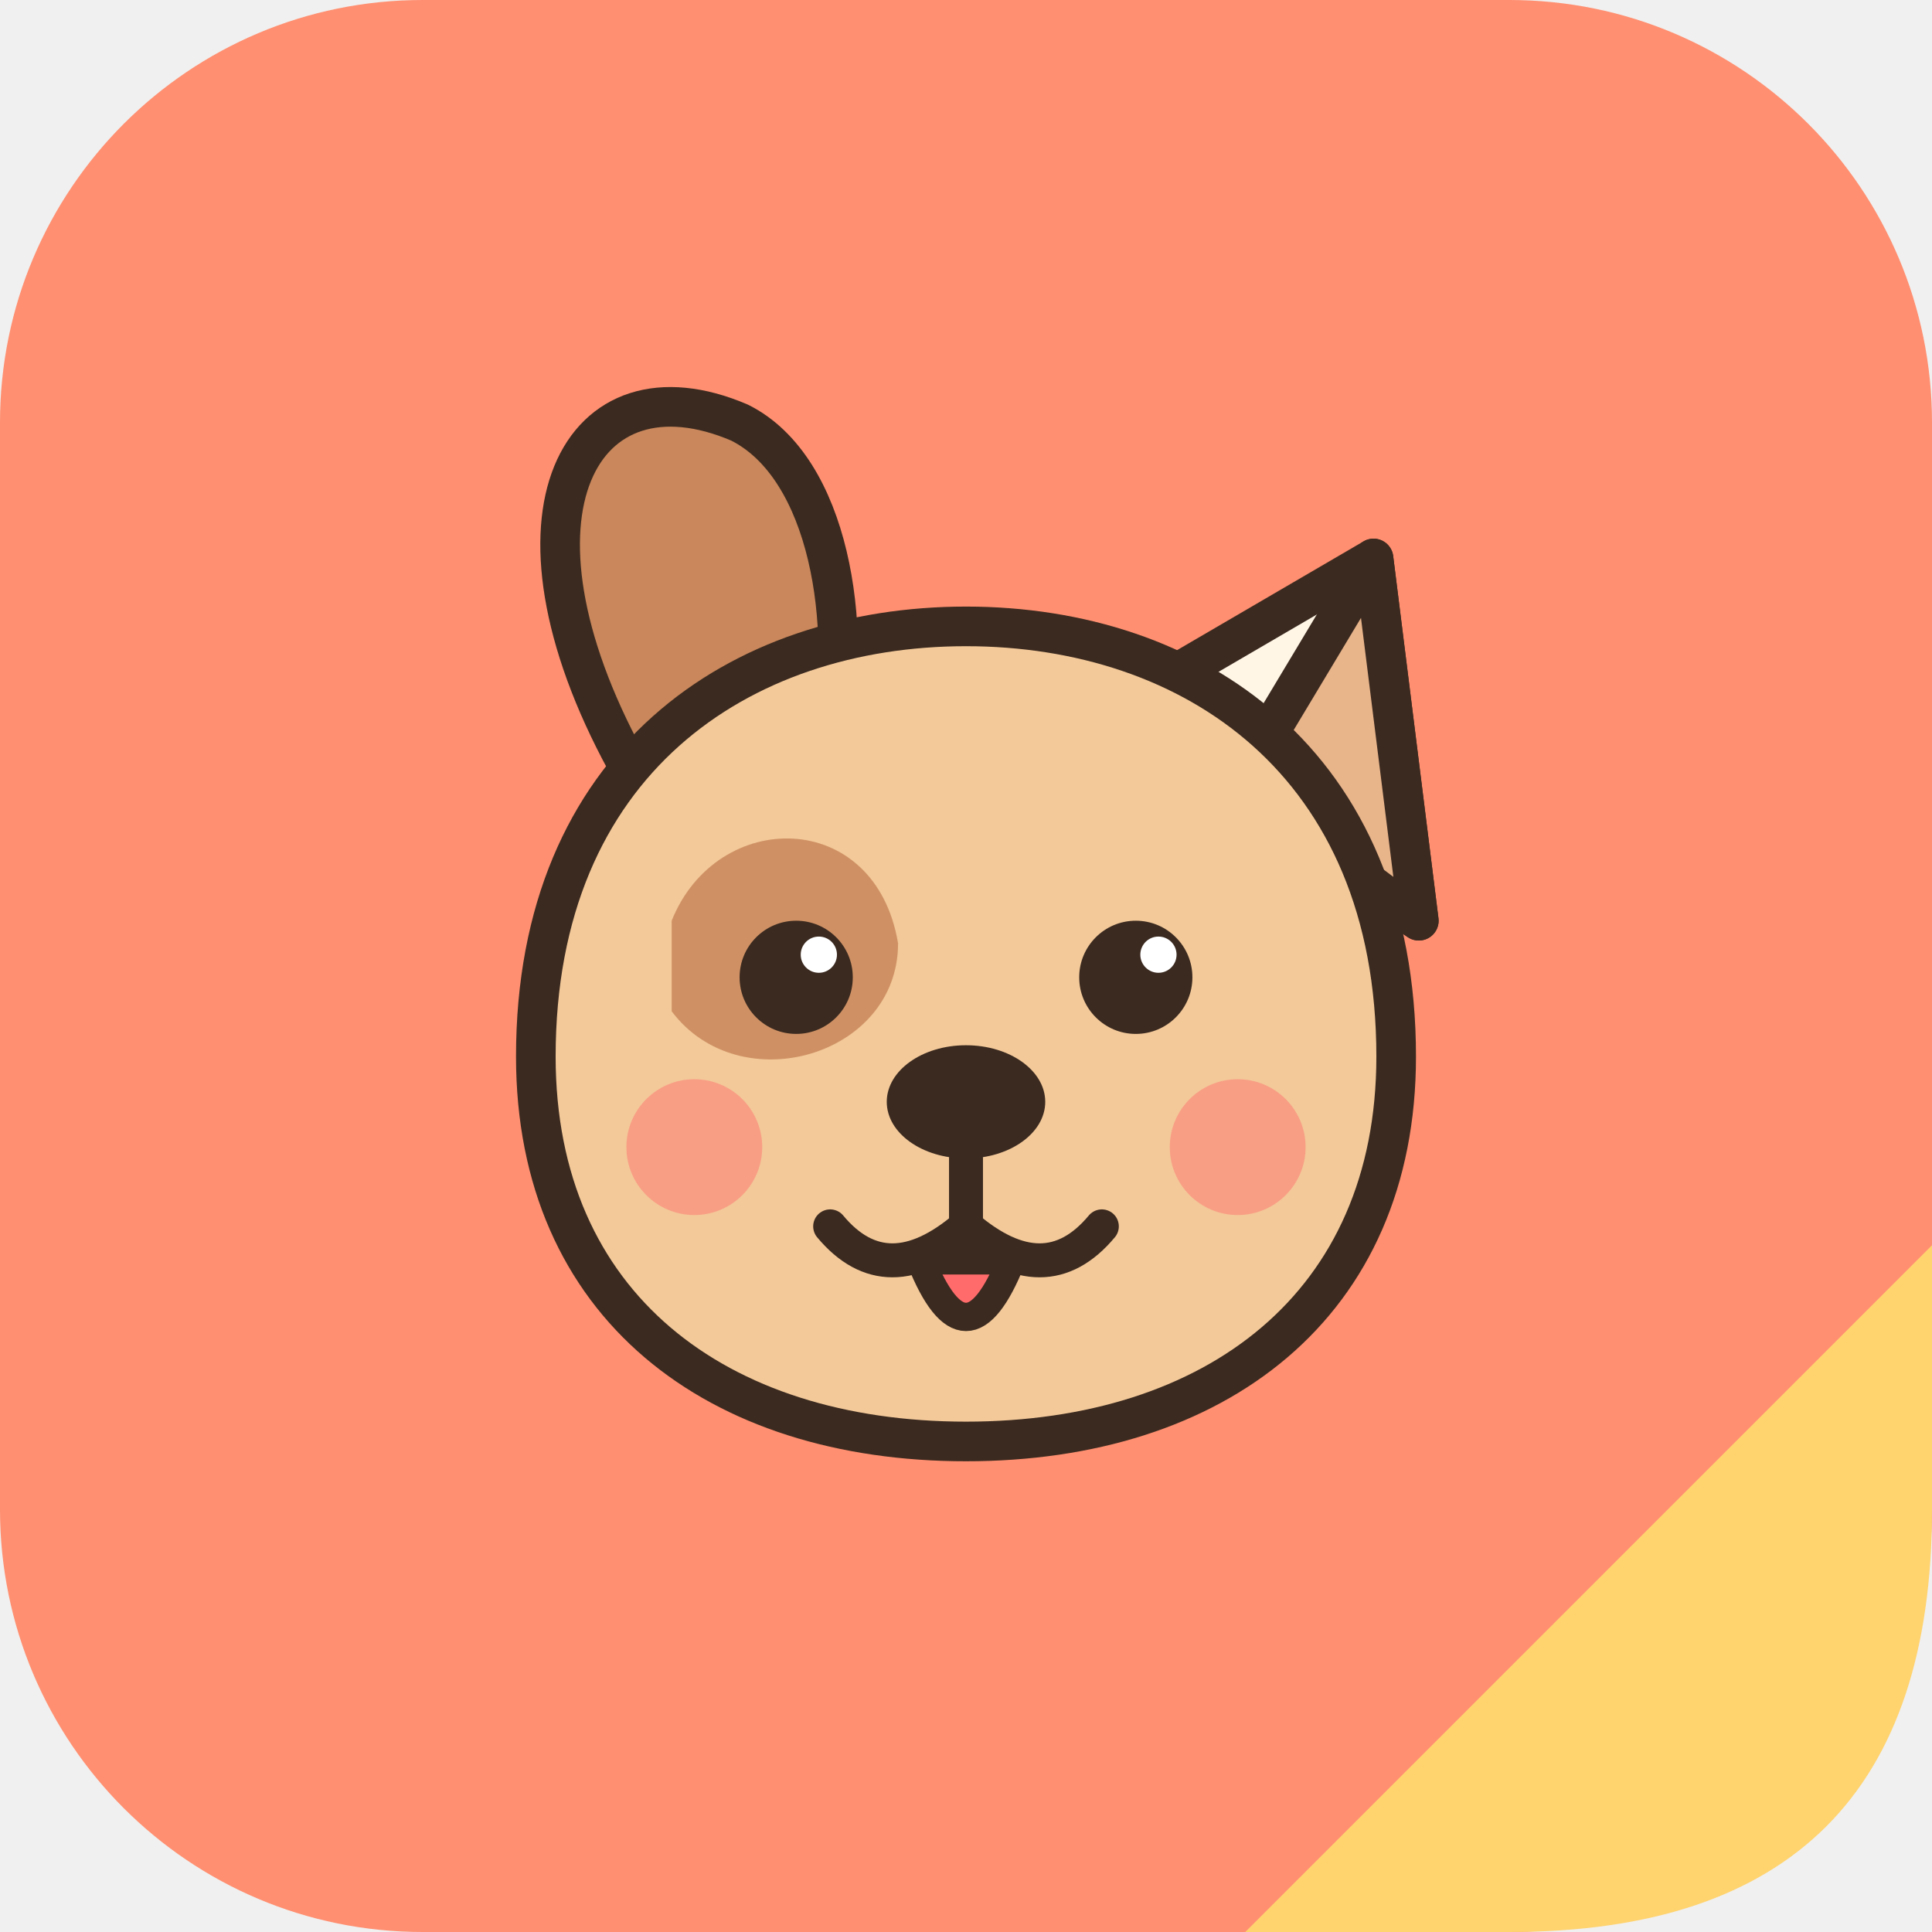
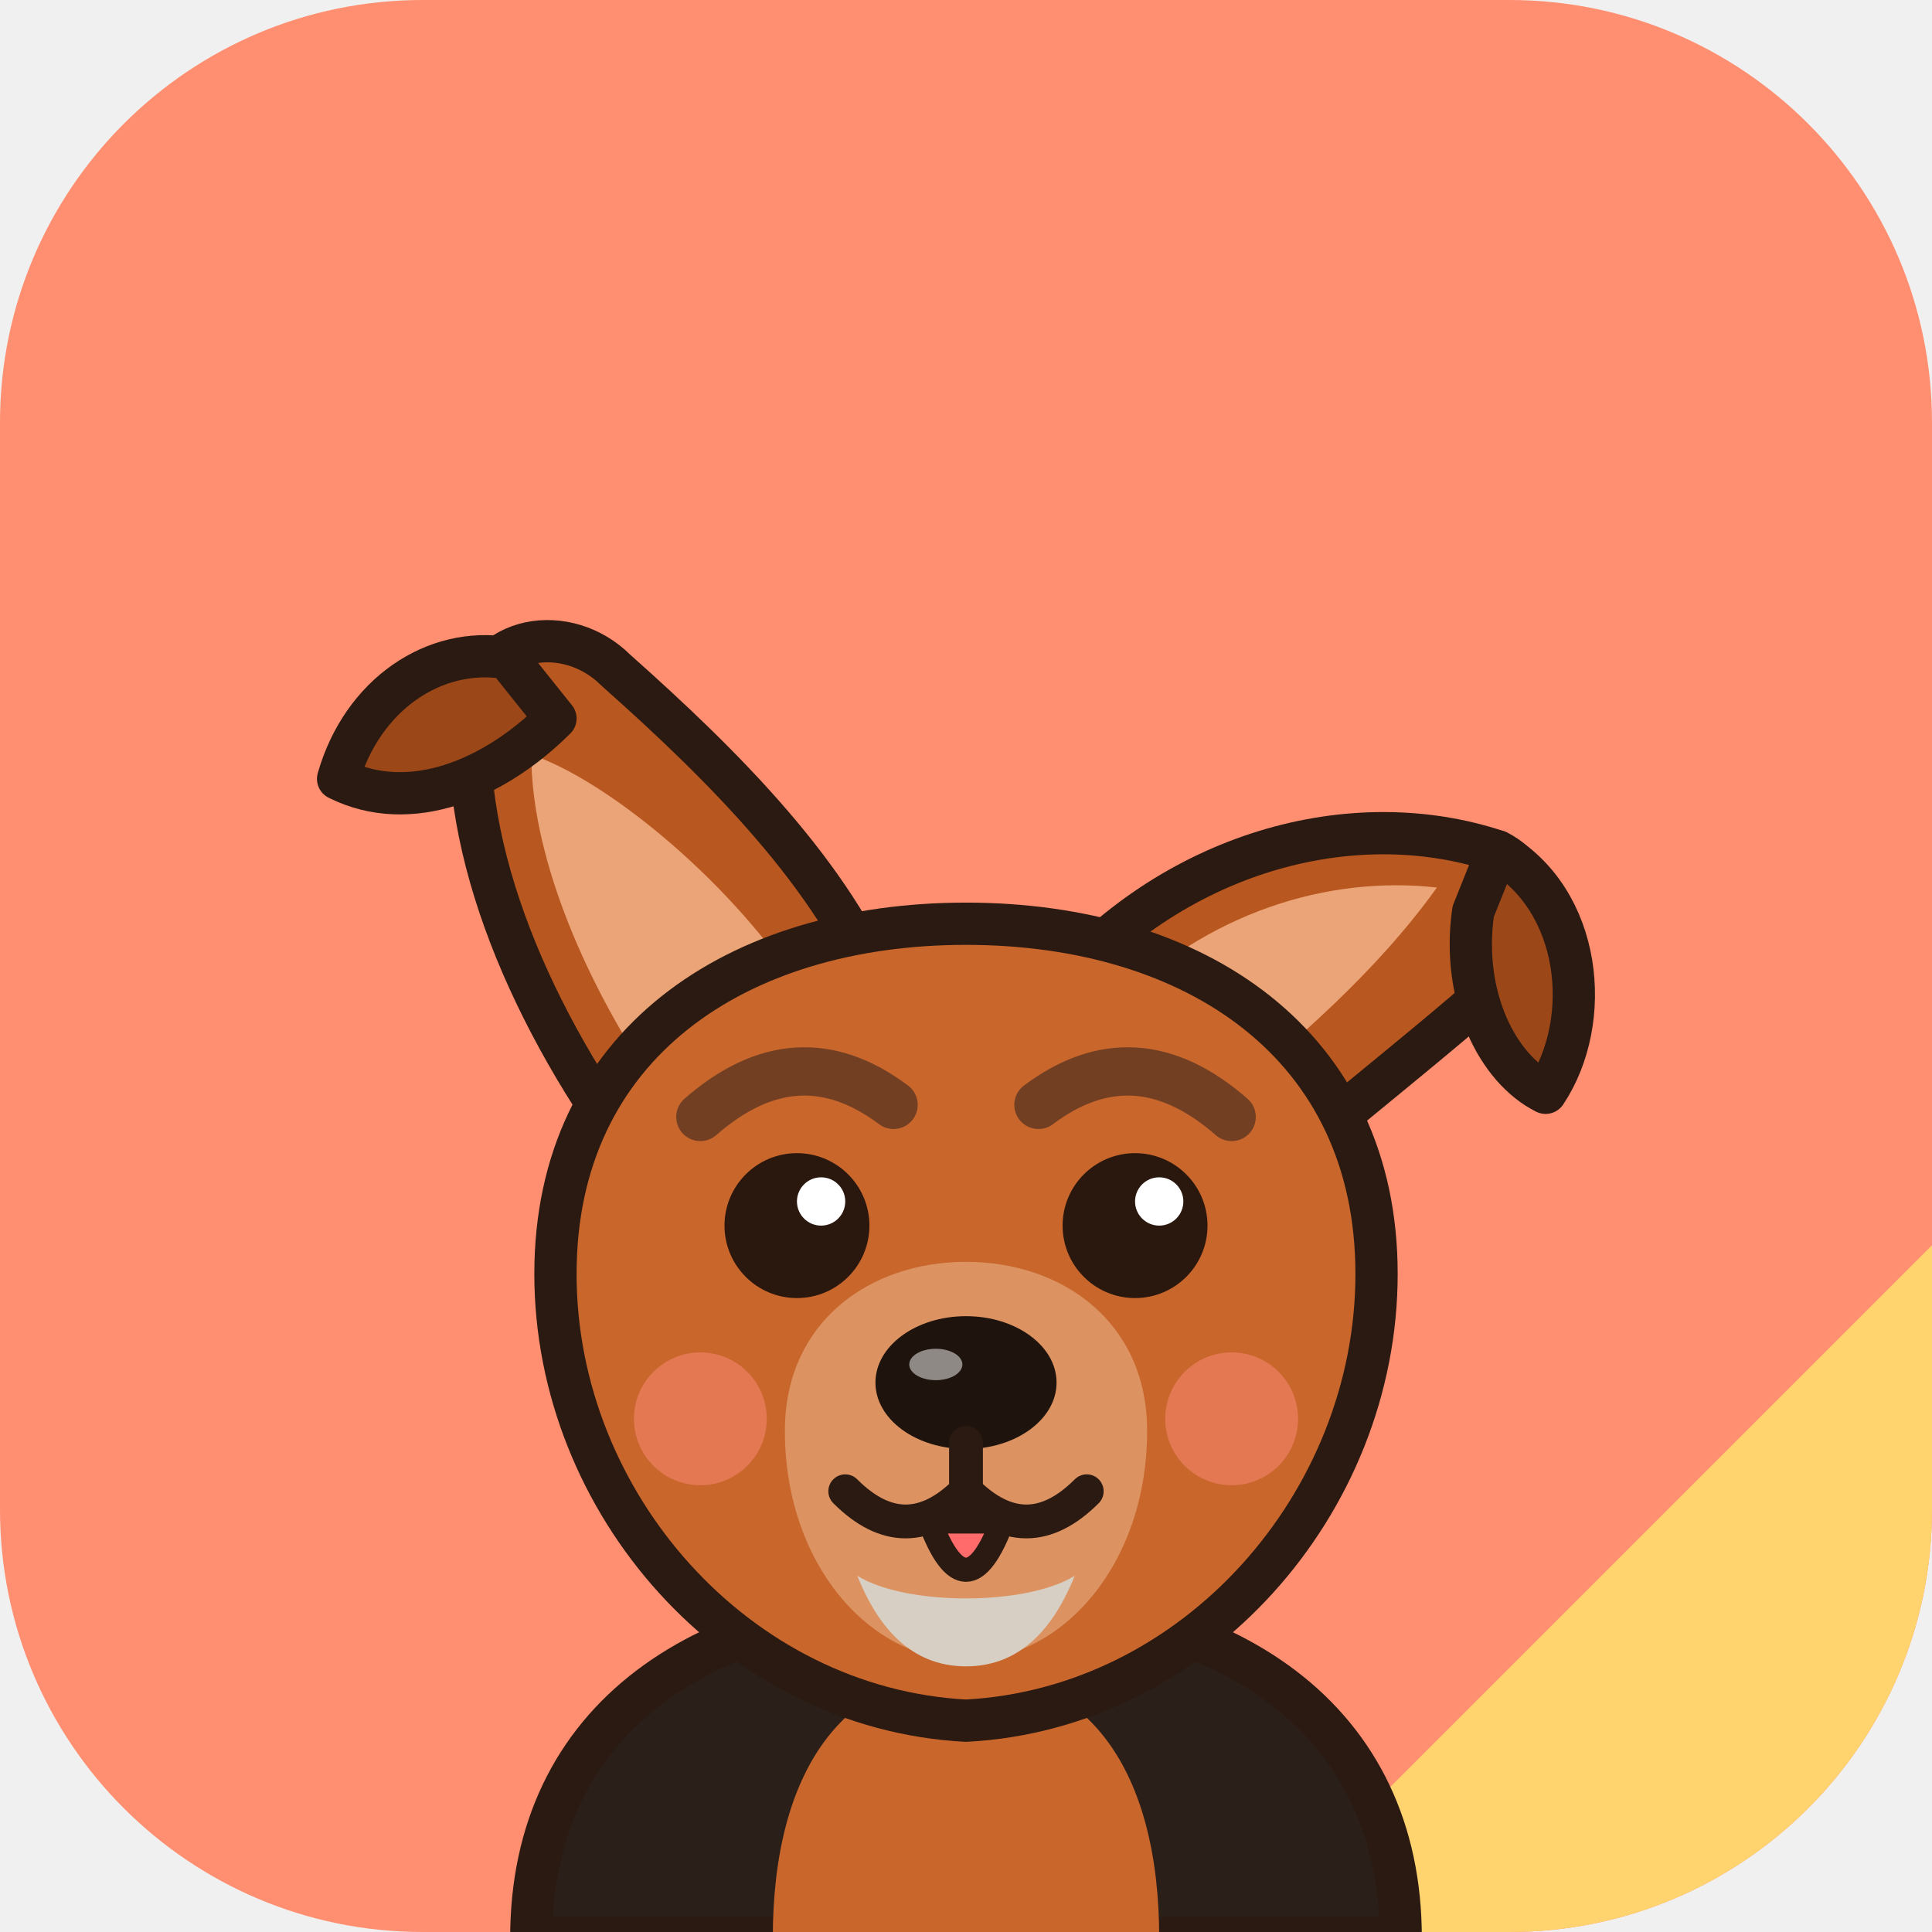
<svg xmlns="http://www.w3.org/2000/svg" viewBox="0 0 512 512">
-   <rect width="512" height="512" rx="112" fill="#ff8f70" />
-   <path d="M512 330 L512 400 Q512 512 400 512 L330 512 Z" fill="#ffd36e" />
-   <g transform="translate(76 70) scale(3)">
-     <path d="M30 44 C18 22 26 8 40 14 C48 18 50 32 48 42 Z" fill="#c9875b" stroke="#3b2a20" stroke-width="3.5" stroke-linejoin="round" />
-     <path d="M72 40 L96 26 L100 58 Z" fill="#fff6e6" stroke="#3b2a20" stroke-width="3.5" stroke-linejoin="round" />
-     <path d="M96 26 L100 58 L84 46 Z" fill="#e8b48a" stroke="#3b2a20" stroke-width="3.5" stroke-linejoin="round" />
-     <path d="M22 70 C22 44 40 32 60 32 C80 32 98 44 98 70 C98 92 82 104 60 104 C38 104 22 92 22 70 Z" fill="#f3c999" stroke="#3b2a20" stroke-width="3.5" />
-     <path d="M34 58 C38 48 52 48 54 60 C54 70 40 74 34 66 Z" fill="#c9875b" opacity=".85" />
-     <circle cx="45" cy="63" r="5" fill="#3b2a20" />
-     <circle cx="75" cy="63" r="5" fill="#3b2a20" />
-     <circle cx="47" cy="61" r="1.6" fill="#fff" />
-     <circle cx="77" cy="61" r="1.6" fill="#fff" />
-     <circle cx="36" cy="78" r="6" fill="#ff6b6b" opacity=".45" />
-     <circle cx="84" cy="78" r="6" fill="#ff6b6b" opacity=".45" />
-     <ellipse cx="60" cy="74" rx="7" ry="5" fill="#3b2a20" />
-     <path d="M60 79 v6 M60 85 q-7 6 -12 0 M60 85 q7 6 12 0" stroke="#3b2a20" stroke-width="3" fill="none" stroke-linecap="round" />
-     <path d="M56 88 q4 10 8 0 Z" fill="#ff6b6b" stroke="#3b2a20" stroke-width="2.5" stroke-linejoin="round" />
+   <defs>
+     <clipPath id="c">
+       <rect width="512" height="512" rx="112" />
+     </clipPath>
+   </defs>
+   <g clip-path="url(#c)">
+     <rect width="512" height="512" rx="112" fill="#ff8f70" />
+     <path d="M512 330 L512 400 Q512 512 400 512 L330 512 Z" fill="#ffd36e" />
+     <g transform="translate(64 136) scale(3.2)">
+       <g stroke="#2b1a12" stroke-width="3.5" stroke-linejoin="round" stroke-linecap="round">
+         <path d="M24 118 C24 100 38 90 60 90 C82 90 96 100 96 118 Z" fill="#2b1f1a" />
+         <path d="M44 118 C44 104 50 96 60 96 C70 96 76 104 76 118 Z" fill="#c8662c" stroke="none" />
+         <g class="ear-left">
+           <path d="M33 54 C24 42 18 28 19 16 C20 10 27 9 31 13 C40 21 49 30 53 40 Z" fill="#b8571f" />
+           <path d="M34 47 C28 38 24 28 24 20 C30 22 40 30 46 39 Z" fill="#eaa477" stroke="none" />
+           <path d="M22 12 C16 11 10 15 8 22 C14 25 21 22 26 17 Z" fill="#9c4718" />
+         </g>
+         <g class="ear-right">
+           <path d="M67 40 C77 28 92 24 104 28 C108 30 108 35 104 39 C96 46 88 52 84 56 Z" fill="#b8571f" />
+           <path d="M72 41 C80 33 90 30 99 31 C94 38 87 44 82 48 Z" fill="#eaa477" stroke="none" />
+           <path d="M104 28 C111 32 112 42 108 48 C104 46 101 40 102 33 Z" fill="#9c4718" />
+         </g>
+         <path d="M26 63 C26 44 41 34 60 34 C79 34 94 44 94 63 C94 82 79 99 60 100 C41 99 26 82 26 63 Z" fill="#c8662c" />
+       </g>
+       <path d="M38 50 q8 -7 16 -1" stroke="#2b1f1a" stroke-width="4" fill="none" stroke-linecap="round" opacity=".55" />
+       <path d="M66 49 q8 -6 16 1" stroke="#2b1f1a" stroke-width="4" fill="none" stroke-linecap="round" opacity=".55" />
+       <path d="M45 76 C45 67 52 62 60 62 C68 62 75 67 75 76 C75 87 68 95 60 95 C52 95 45 87 45 76 Z" fill="#dc9361" />
+       <path d="M51 88 C53 93 56 95.5 60 95.5 C64 95.5 67 93 69 88 C65 90.5 55 90.5 51 88 Z" fill="#d8cfc4" />
+       <circle cx="46" cy="59" r="6" fill="#2a170e" />
+       <circle cx="74" cy="59" r="6" fill="#2a170e" />
+       <circle cx="48" cy="57" r="2" fill="#fff" />
+       <circle cx="76" cy="57" r="2" fill="#fff" />
+       <circle cx="38" cy="75" r="5.5" fill="#ff8a7a" opacity=".5" />
+       <circle cx="82" cy="75" r="5.5" fill="#ff8a7a" opacity=".5" />
+       <ellipse cx="60" cy="72" rx="7.5" ry="5.5" fill="#1f130d" />
+       <ellipse cx="57.5" cy="70.5" rx="2.2" ry="1.3" fill="#fff" opacity=".5" />
+       <path d="M60 77 v4 M60 81 q-5 5 -10 0 M60 81 q5 5 10 0" stroke="#2b1a12" stroke-width="2.8" fill="none" stroke-linecap="round" />
+       <path d="M57 83.5 q3 8 6 0 Z" fill="#ff6b6b" stroke="#2b1a12" stroke-width="2" stroke-linejoin="round" />
+     </g>
  </g>
</svg>
